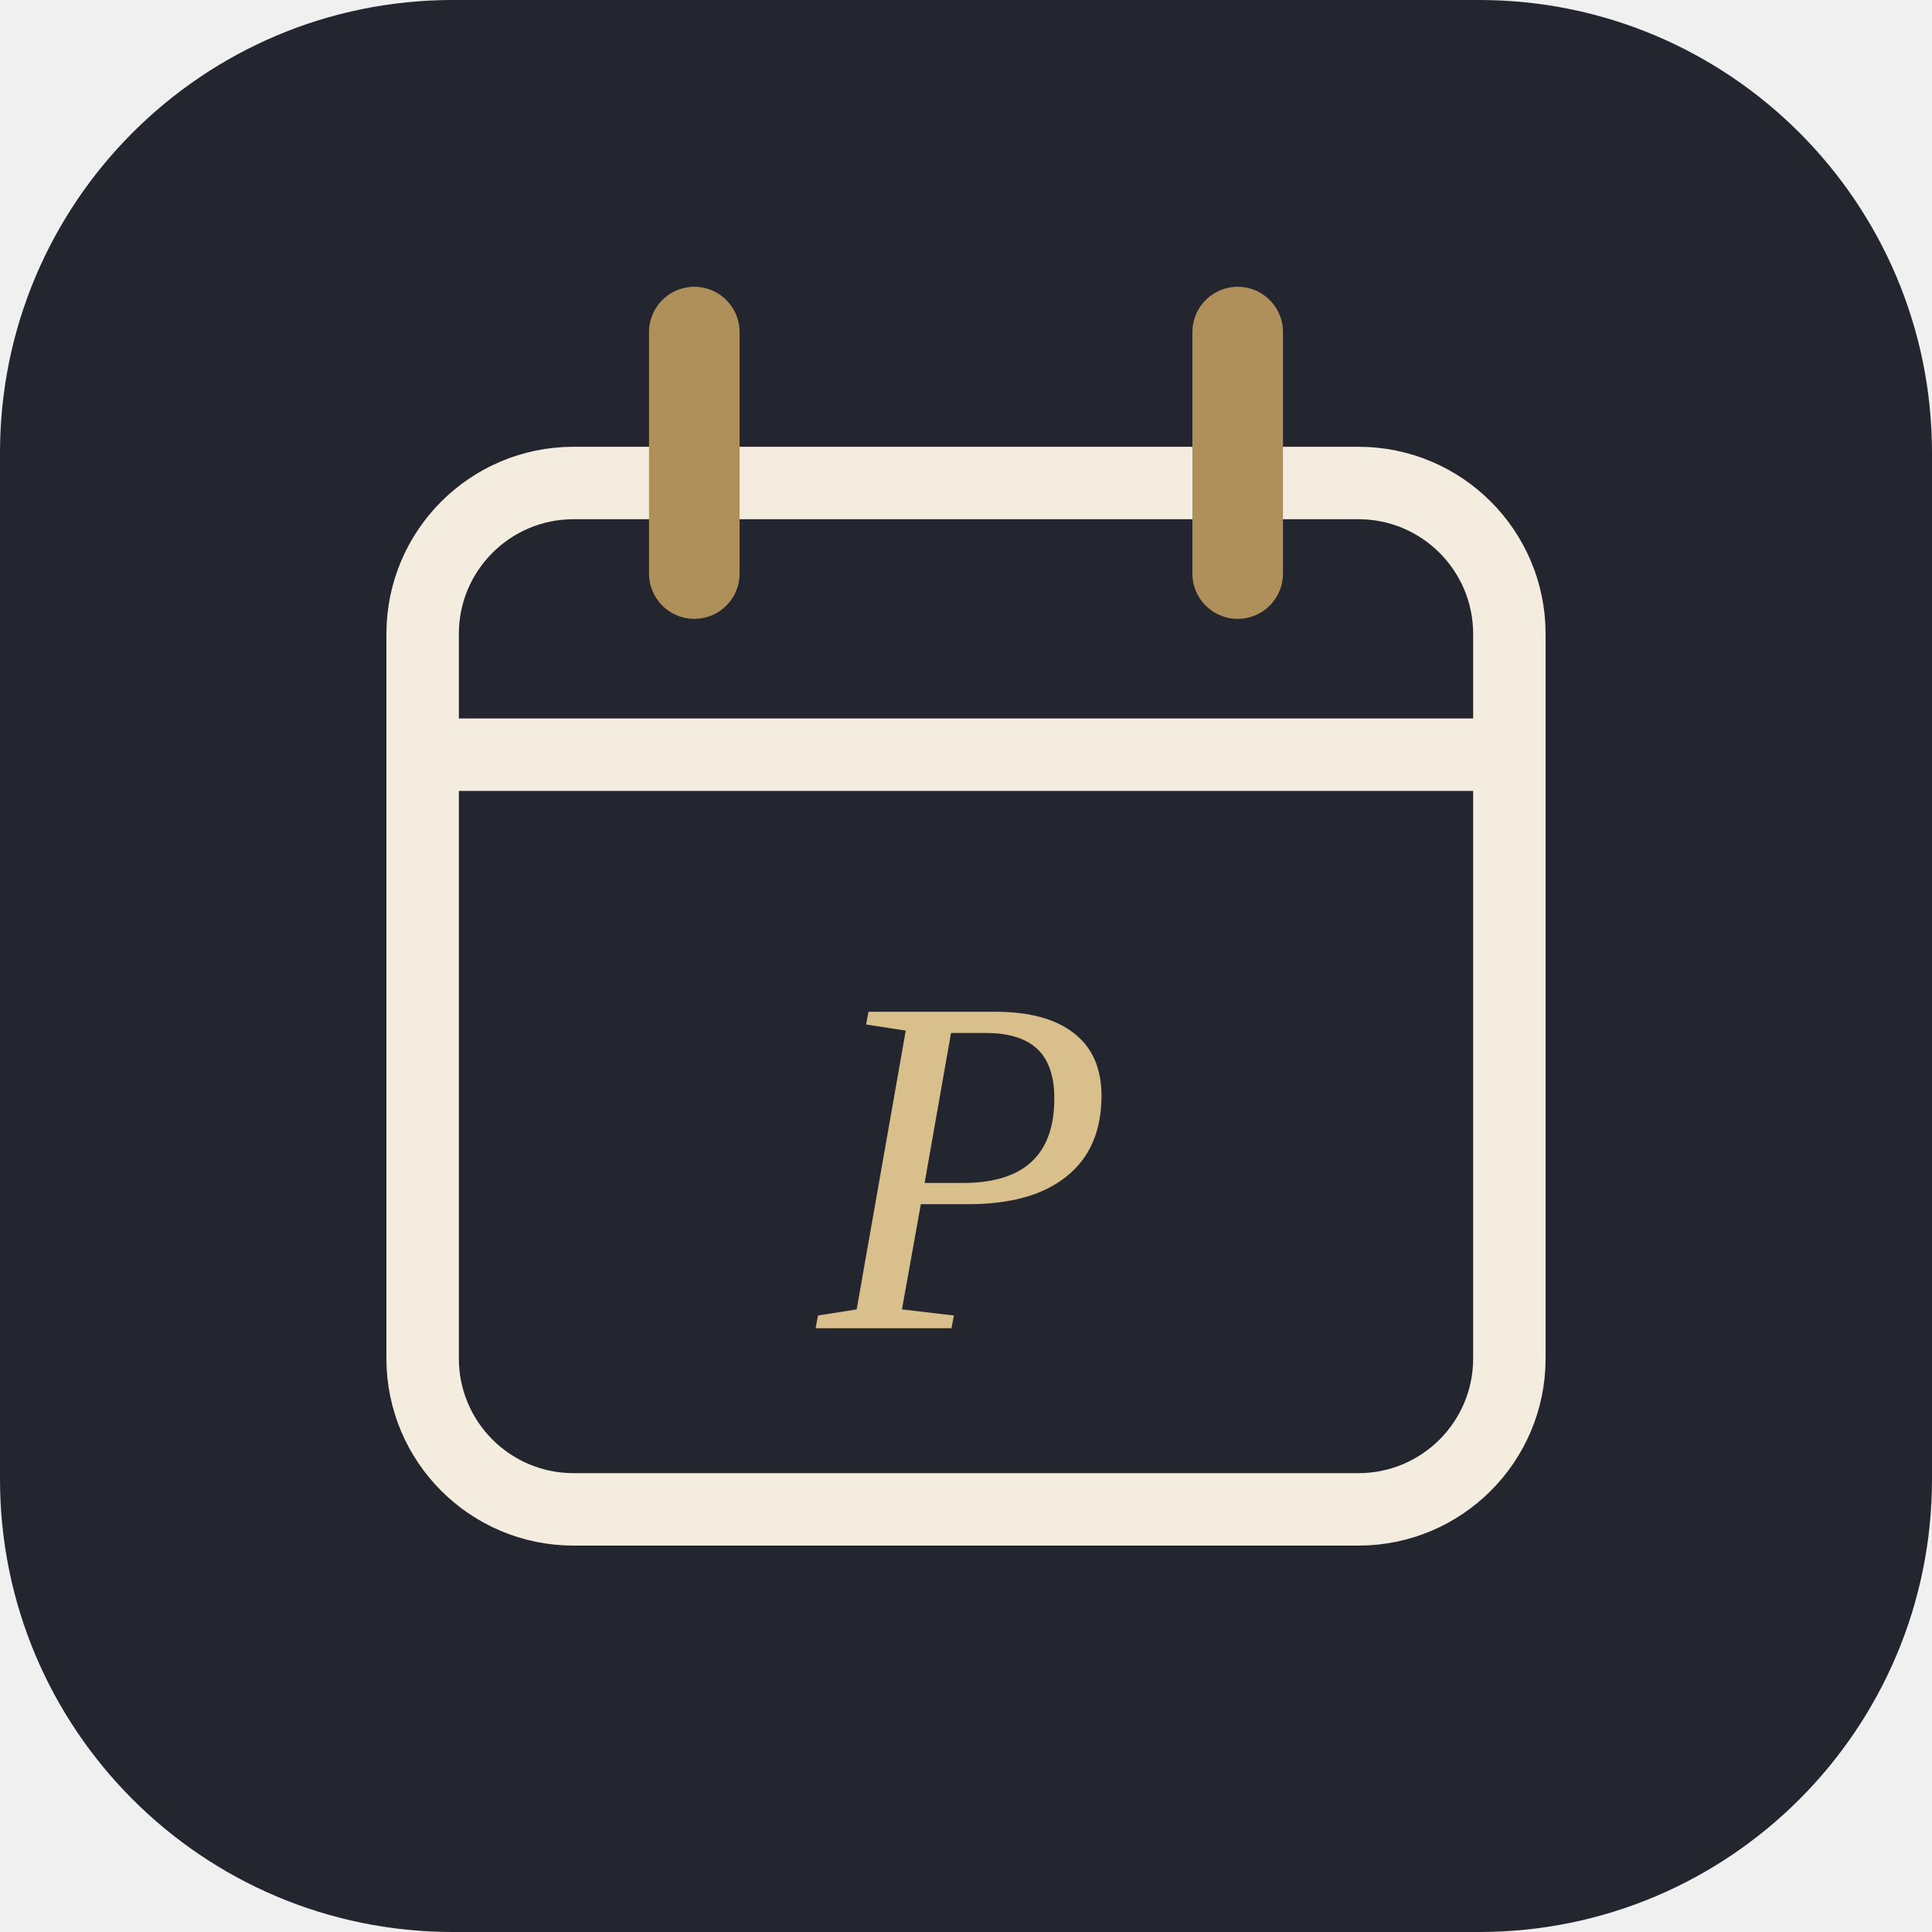
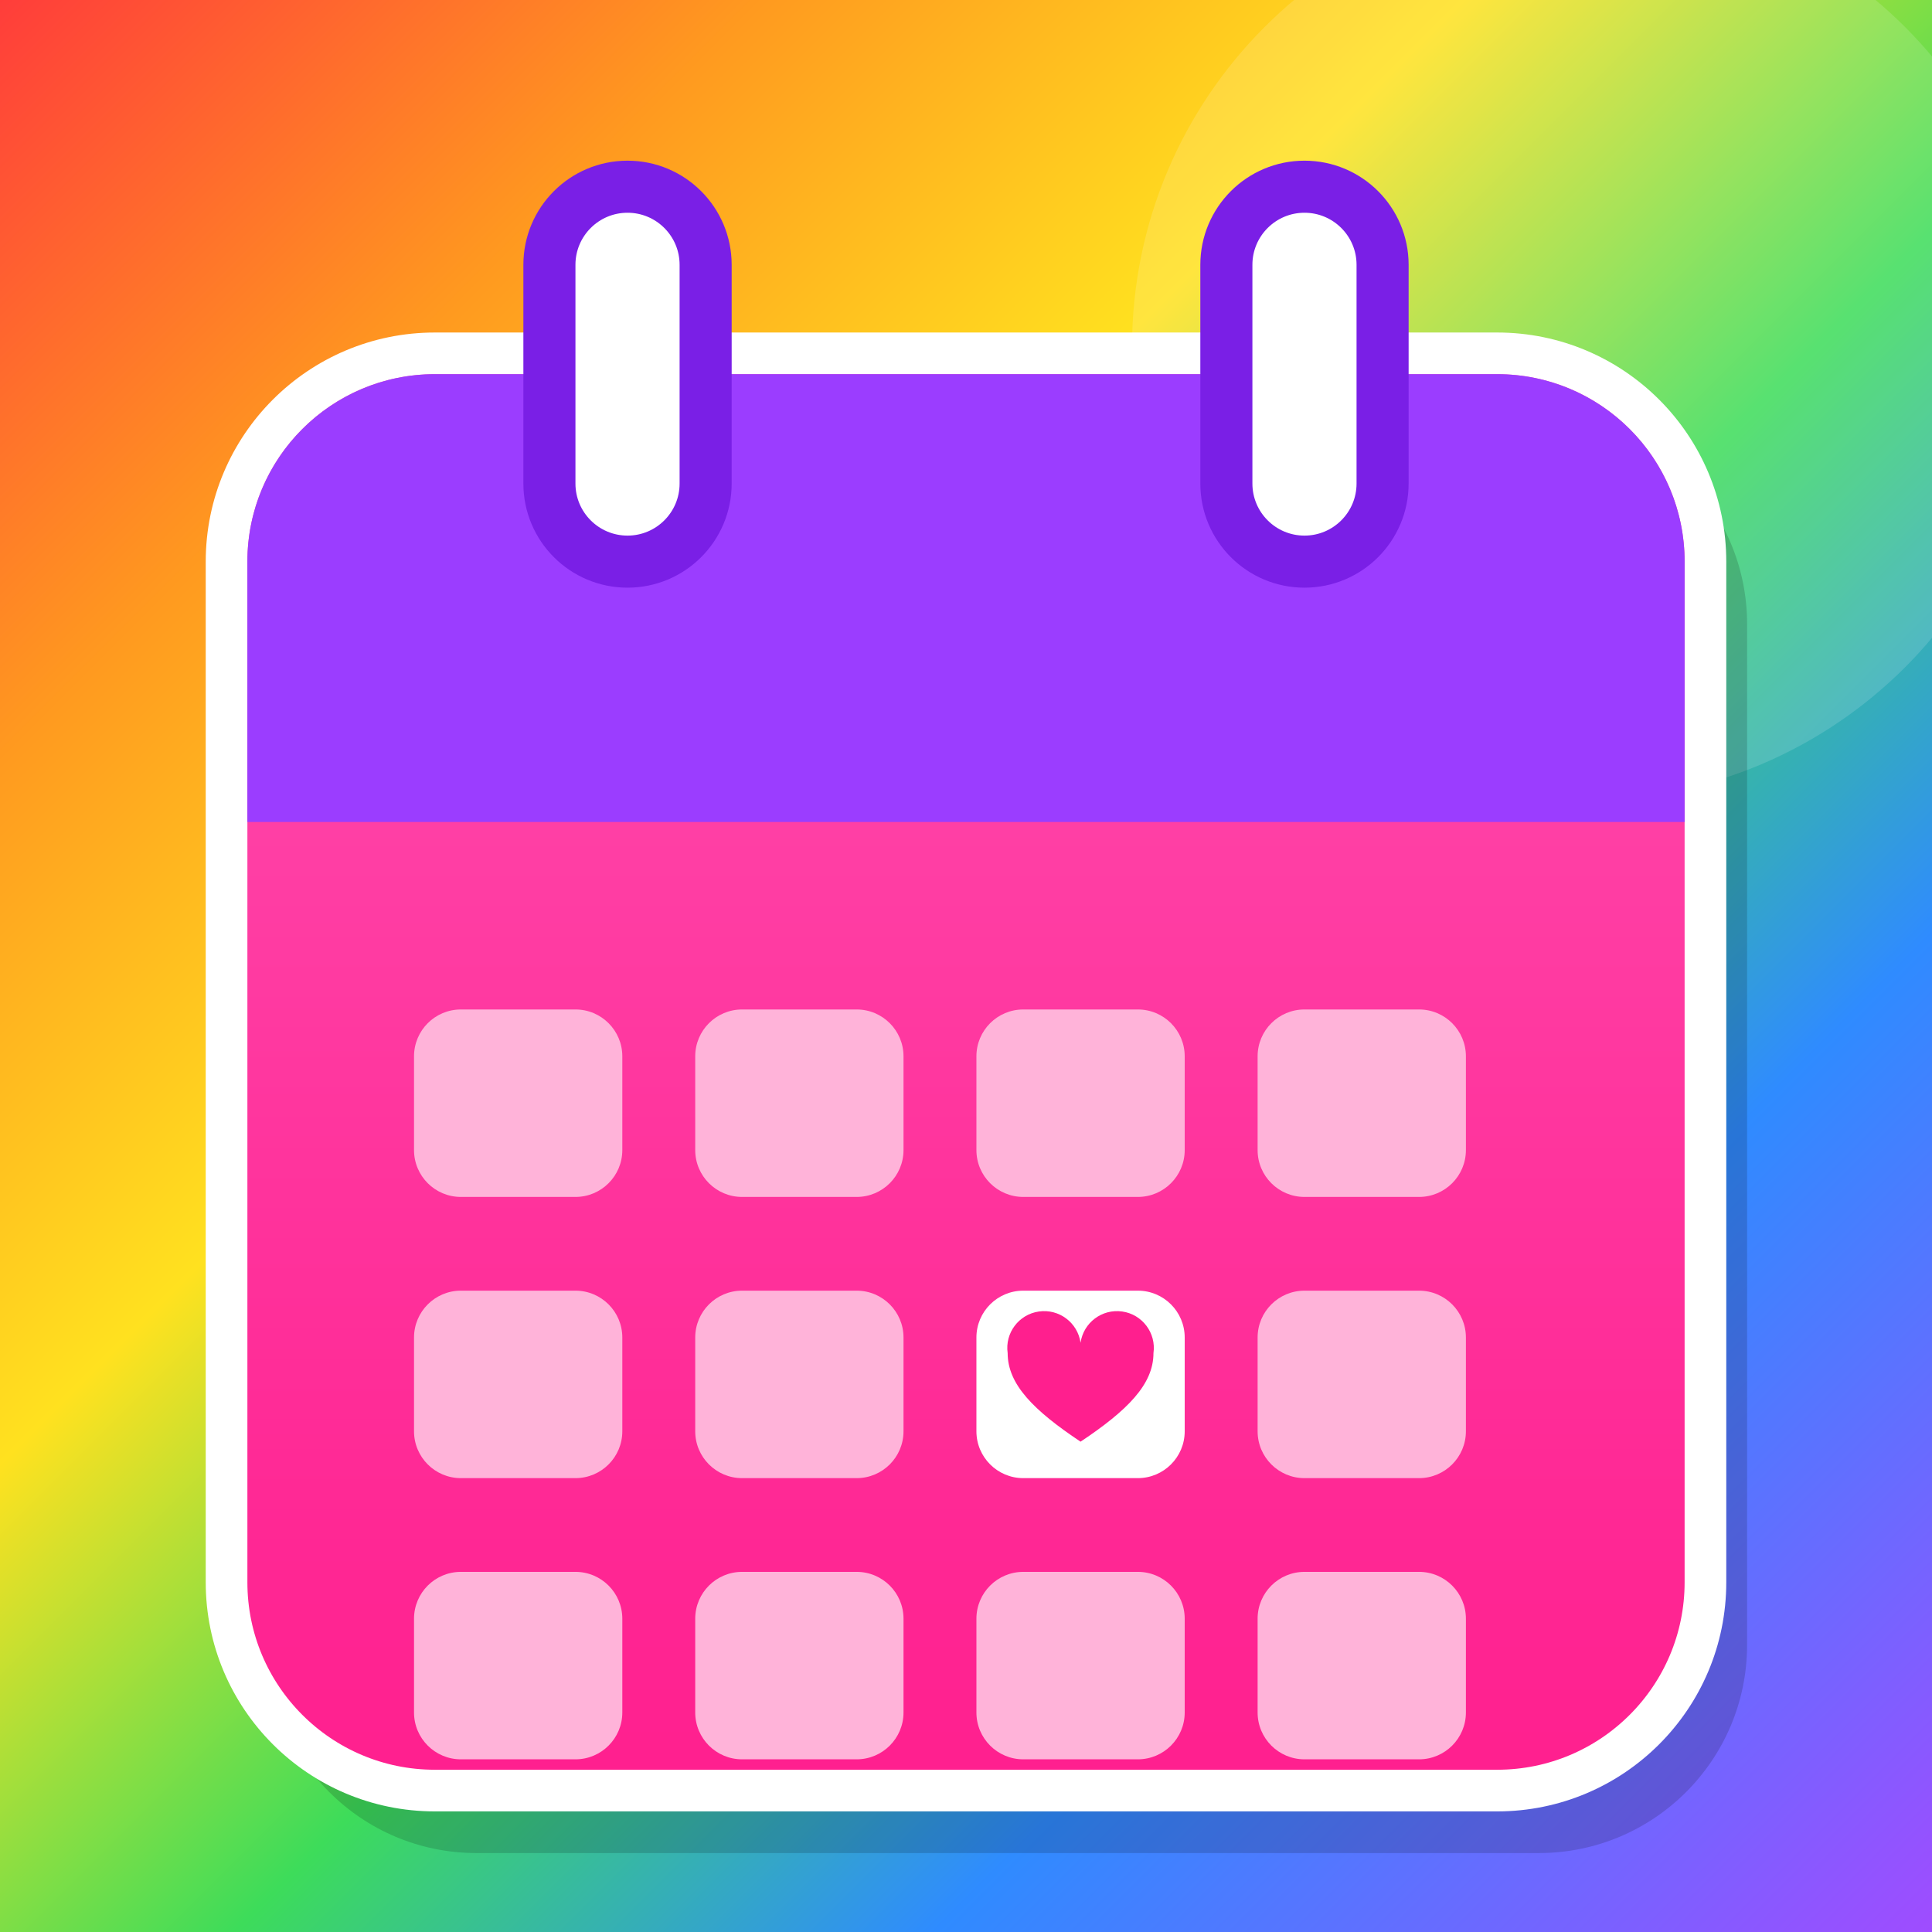
- <svg xmlns="http://www.w3.org/2000/svg" viewBox="0 0 64 64">
-   <rect width="64" height="64" rx="15" fill="#23262f" />
-   <rect x="14" y="16" width="36" height="34" rx="5" fill="none" stroke="#f3ecdf" stroke-width="2.4" />
-   <path d="M14 25h36" stroke="#f3ecdf" stroke-width="2.4" />
-   <path d="M23 11v8M41 11v8" stroke="#b0905a" stroke-width="3" stroke-linecap="round" />
-   <text x="32" y="44" text-anchor="middle" font-family="Georgia, 'Times New Roman', serif" font-size="16" font-style="italic" fill="#d9bf8c">P</text>
+ <svg xmlns="http://www.w3.org/2000/svg" viewBox="0 0 512 512">
+   <defs>
+     <linearGradient id="rb" x1="0" y1="0" x2="1" y2="1">
+       <stop offset="0" stop-color="#ff3b3b" />
+       <stop offset=".2" stop-color="#ff9a1f" />
+       <stop offset=".38" stop-color="#ffe11f" />
+       <stop offset=".56" stop-color="#3ddc5a" />
+       <stop offset=".74" stop-color="#2f8bff" />
+       <stop offset="1" stop-color="#a14bff" />
+     </linearGradient>
+     <linearGradient id="pk" x1="0" y1="0" x2="0" y2="1">
+       <stop offset="0" stop-color="#ff4fb0" />
+       <stop offset="1" stop-color="#ff1f8e" />
+     </linearGradient>
+   </defs>
+   <rect width="512" height="512" fill="url(#rb)" />
+   <circle cx="420" cy="92" r="120" fill="#ffffff" opacity=".14" />
+   <g transform="translate(256 262) scale(1.38) translate(-256 -258)">
+     <rect x="114" y="136" width="284" height="276" rx="40" fill="#000" opacity=".16" transform="translate(8 12)" />
+     <rect x="114" y="136" width="284" height="276" rx="40" fill="url(#pk)" stroke="#ffffff" stroke-width="8" />
+     <path d="M154 140h204a36 36 0 0 1 36 36v50H118v-50a36 36 0 0 1 36-36z" fill="#9b3dff" />
+     <rect x="176" y="104" width="30" height="72" rx="15" fill="#ffffff" stroke="#7a1fe6" stroke-width="10" />
+     <rect x="306" y="104" width="30" height="72" rx="15" fill="#ffffff" stroke="#7a1fe6" stroke-width="10" />
+     <rect x="150" y="262" width="40" height="36" rx="9" fill="#ffb3d9" />
+     <rect x="204" y="262" width="40" height="36" rx="9" fill="#ffb3d9" />
+     <rect x="258" y="262" width="40" height="36" rx="9" fill="#ffb3d9" />
+     <rect x="312" y="262" width="40" height="36" rx="9" fill="#ffb3d9" />
+     <rect x="150" y="316" width="40" height="36" rx="9" fill="#ffb3d9" />
+     <rect x="204" y="316" width="40" height="36" rx="9" fill="#ffb3d9" />
+     <rect x="312" y="316" width="40" height="36" rx="9" fill="#ffb3d9" />
+     <rect x="150" y="370" width="40" height="36" rx="9" fill="#ffb3d9" />
+     <rect x="204" y="370" width="40" height="36" rx="9" fill="#ffb3d9" />
+     <rect x="258" y="370" width="40" height="36" rx="9" fill="#ffb3d9" />
+     <rect x="312" y="370" width="40" height="36" rx="9" fill="#ffb3d9" />
+     <rect x="258" y="316" width="40" height="36" rx="9" fill="#ffffff" />
+     <path d="M278 345c-9-6-14-11-14-17a7 7 0 0 1 14-2 7 7 0 0 1 14 2c0 6-5 11-14 17z" fill="#ff1f8e" />
+   </g>
</svg>
